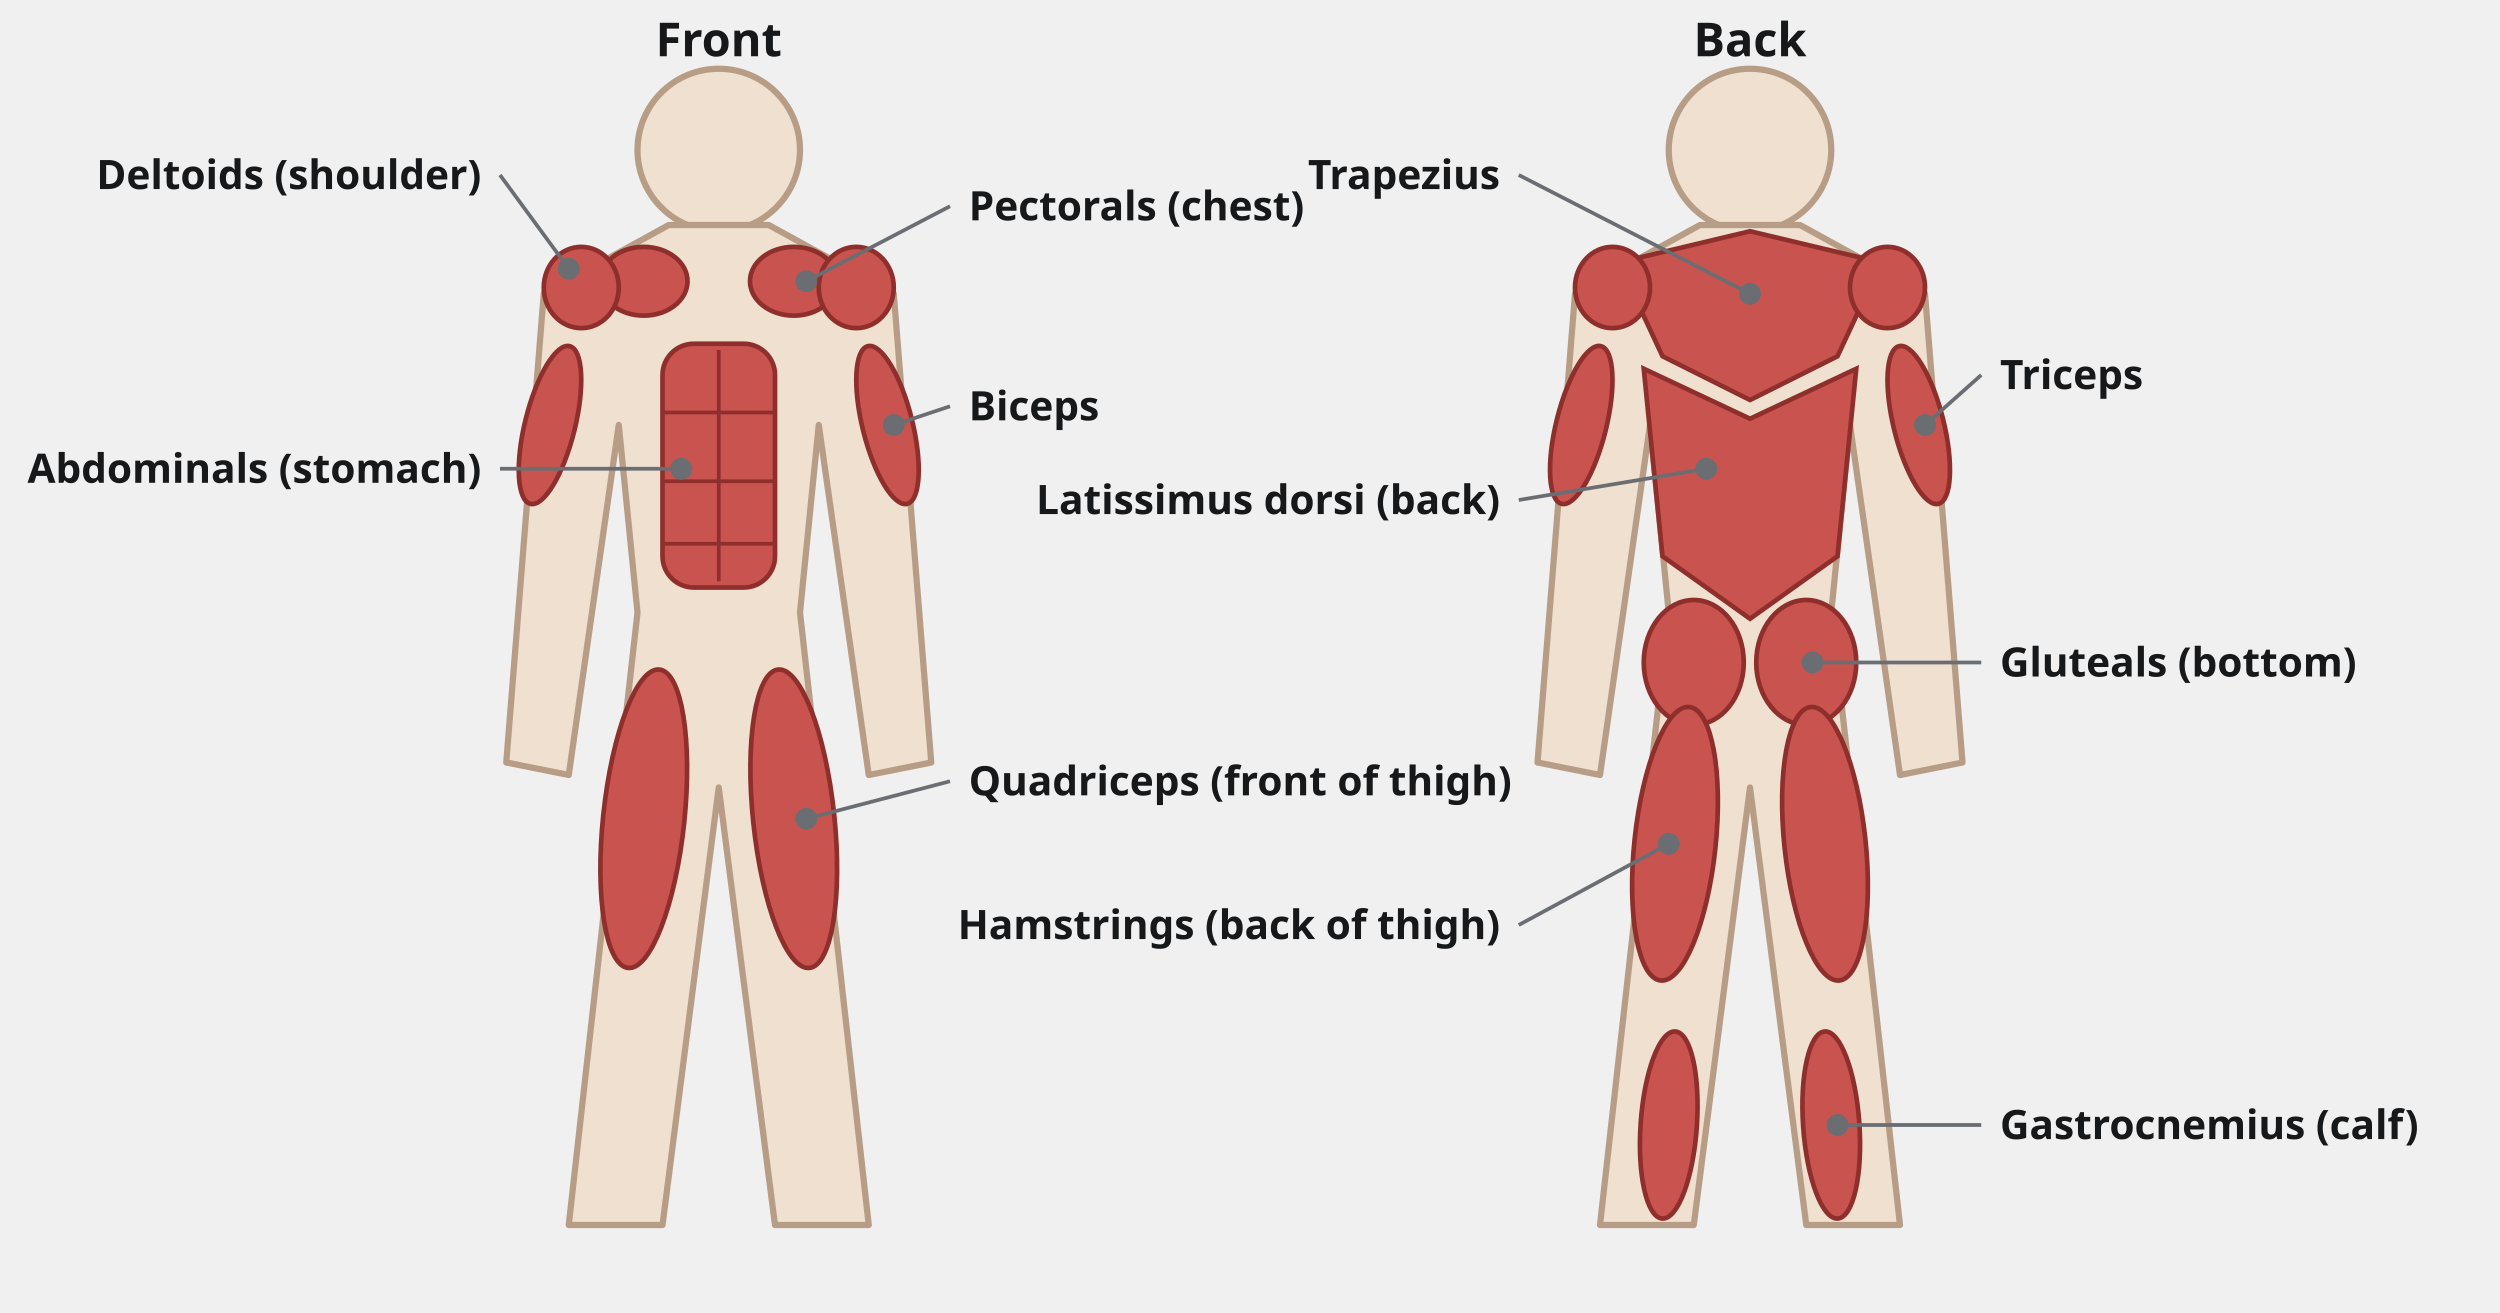
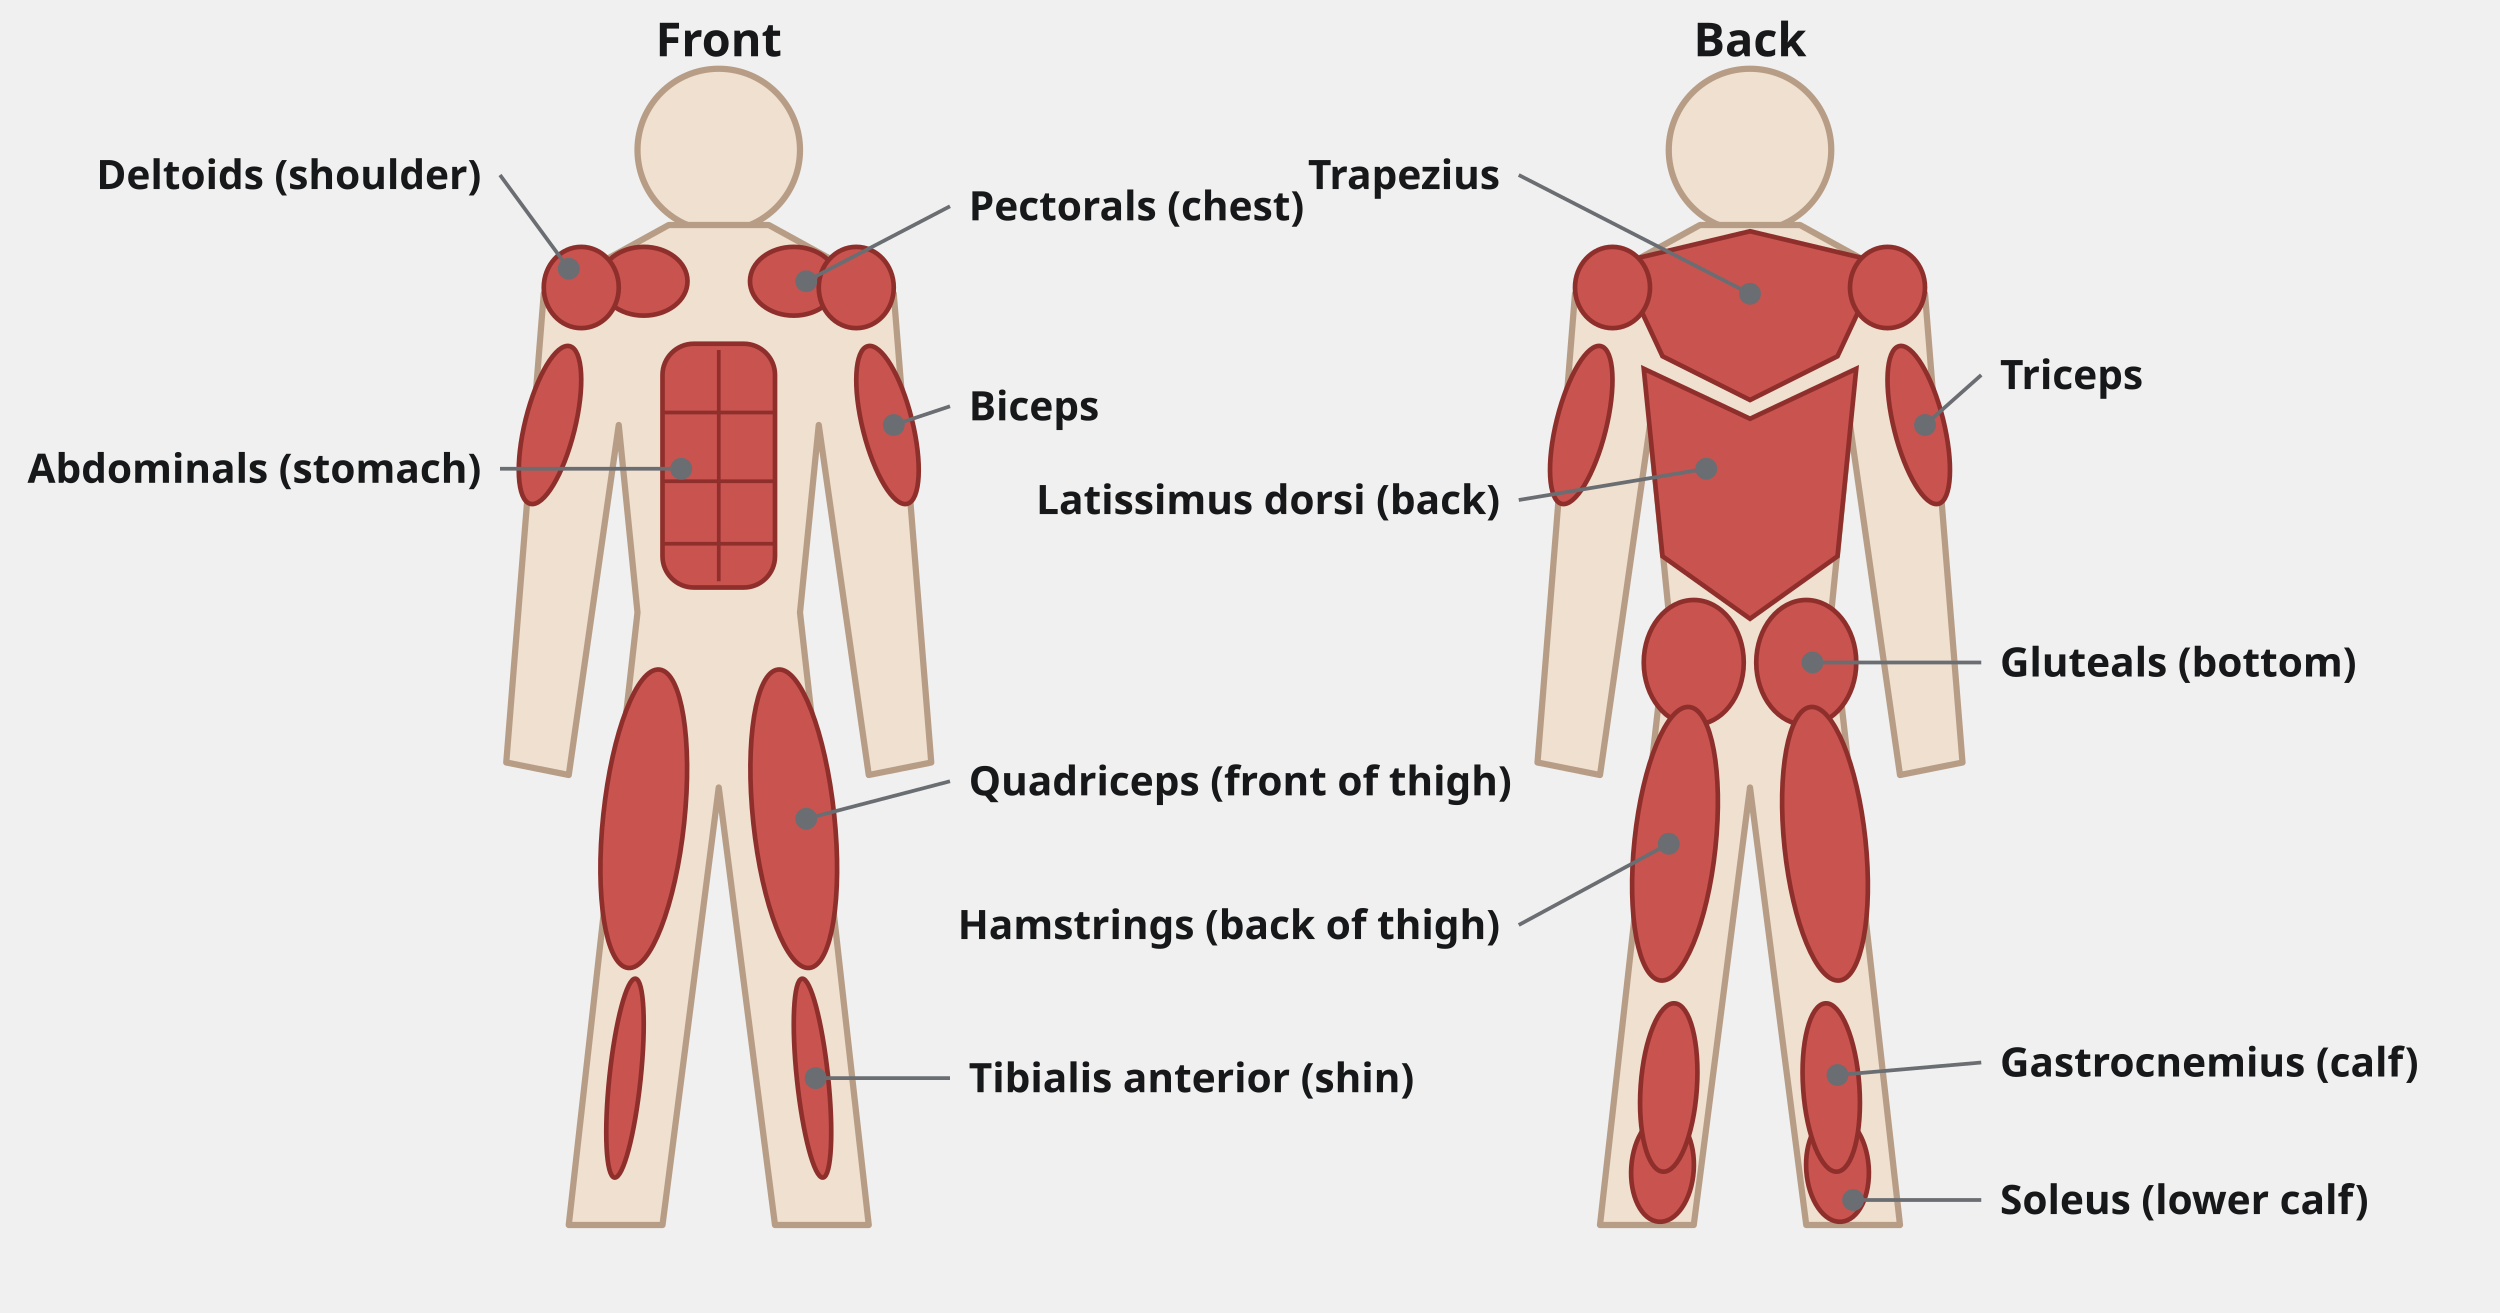
<svg xmlns="http://www.w3.org/2000/svg" viewBox="0 0 800 420" class="sci-fig " role="img">
  <style>
    text { font-family: Andika, 'Comic Sans MS', system-ui, sans-serif; font-size: 13px; fill: #17181a; }
    .title { font-size: 15px; font-weight: 700; }
    .cap { font-size: 12px; fill: #5c5f63; }
    .lbl .leader { stroke: #6a6d71; stroke-width: 1.2; fill: none; }
    .lbl .dot { fill: #6a6d71; }
    .lbl .name { font-weight: 700; }
    .lbl .letter { display: none; }
    .lbl .letter circle { fill: #17181a; }
    .lbl .letter text { fill: #fff; font-weight: 700; font-size: 12px; }
    .quiz .lbl .name { display: none; }
    .quiz .lbl .letter { display: block; }
    .lbl.ask .leader { stroke: #c0392b; stroke-width: 2.5; }
    .lbl.ask .dot { fill: #c0392b; r: 6; }
    .lbl.ask .letter circle { fill: #c0392b; }
  </style>
  <text x="230" y="18" text-anchor="middle" class="title">Front</text>
  <text x="560" y="18" text-anchor="middle" class="title">Back</text>
  <circle cx="230" cy="48" r="26" fill="#efe0d0" stroke="#b89d86" stroke-width="2" />
  <path d="M214 72 h32 l40 22 l12 150 l-20 4 l-16 -112 l-6 60 l22 196 h-30 l-18 -140 l-18 140 h-30 l22 -196 l-6 -60 l-16 112 l-20 -4 l12 -150Z" fill="#efe0d0" stroke="#b89d86" stroke-width="2" stroke-linejoin="round" />
  <ellipse cx="206" cy="90" rx="14" ry="11" fill="#c9534f" stroke="#8f2f2c" stroke-width="1.5" transform="rotate(0 206 90)" />
  <ellipse cx="254" cy="90" rx="14" ry="11" fill="#c9534f" stroke="#8f2f2c" stroke-width="1.5" transform="rotate(0 254 90)" />
  <ellipse cx="186" cy="92" rx="12" ry="13" fill="#c9534f" stroke="#8f2f2c" stroke-width="1.5" transform="rotate(0 186 92)" />
  <ellipse cx="274" cy="92" rx="12" ry="13" fill="#c9534f" stroke="#8f2f2c" stroke-width="1.5" transform="rotate(0 274 92)" />
  <ellipse cx="176" cy="136" rx="8" ry="26" fill="#c9534f" stroke="#8f2f2c" stroke-width="1.5" transform="rotate(14 176 136)" />
  <ellipse cx="284" cy="136" rx="8" ry="26" fill="#c9534f" stroke="#8f2f2c" stroke-width="1.5" transform="rotate(-14 284 136)" />
  <rect x="212" y="110" width="36" height="78" rx="10" fill="#c9534f" stroke="#8f2f2c" stroke-width="1.5" />
  <path d="M230 112 v74 M212 132 h36 M212 154 h36 M212 174 h36" stroke="#8f2f2c" stroke-width="1.2" fill="none" />
  <ellipse cx="206" cy="262" rx="13" ry="48" fill="#c9534f" stroke="#8f2f2c" stroke-width="1.5" transform="rotate(6 206 262)" />
  <ellipse cx="254" cy="262" rx="13" ry="48" fill="#c9534f" stroke="#8f2f2c" stroke-width="1.5" transform="rotate(-6 254 262)" />
+   <ellipse cx="200" cy="345" rx="5" ry="32" fill="#c9534f" stroke="#8f2f2c" stroke-width="1.5" transform="rotate(6 200 345)" />
+   <ellipse cx="260" cy="345" rx="5" ry="32" fill="#c9534f" stroke="#8f2f2c" stroke-width="1.5" transform="rotate(-6 260 345)" />
  <circle cx="560" cy="48" r="26" fill="#efe0d0" stroke="#b89d86" stroke-width="2" />
  <path d="M544 72 h32 l40 22 l12 150 l-20 4 l-16 -112 l-6 60 l22 196 h-30 l-18 -140 l-18 140 h-30 l22 -196 l-6 -60 l-16 112 l-20 -4 l12 -150Z" fill="#efe0d0" stroke="#b89d86" stroke-width="2" stroke-linejoin="round" />
  <path d="M518 84 l42 -10 l42 10 l-14 30 l-28 14 l-28 -14Z" fill="#c9534f" stroke="#8f2f2c" stroke-width="1.5" />
  <ellipse cx="516" cy="92" rx="12" ry="13" fill="#c9534f" stroke="#8f2f2c" stroke-width="1.5" transform="rotate(0 516 92)" />
  <ellipse cx="604" cy="92" rx="12" ry="13" fill="#c9534f" stroke="#8f2f2c" stroke-width="1.5" transform="rotate(0 604 92)" />
  <ellipse cx="506" cy="136" rx="8" ry="26" fill="#c9534f" stroke="#8f2f2c" stroke-width="1.5" transform="rotate(14 506 136)" />
  <ellipse cx="614" cy="136" rx="8" ry="26" fill="#c9534f" stroke="#8f2f2c" stroke-width="1.5" transform="rotate(-14 614 136)" />
  <path d="M526 118 l34 16 l34 -16 l-6 60 l-28 20 l-28 -20Z" fill="#c9534f" stroke="#8f2f2c" stroke-width="1.5" />
  <ellipse cx="542" cy="212" rx="16" ry="20" fill="#c9534f" stroke="#8f2f2c" stroke-width="1.5" transform="rotate(0 542 212)" />
  <ellipse cx="578" cy="212" rx="16" ry="20" fill="#c9534f" stroke="#8f2f2c" stroke-width="1.5" transform="rotate(0 578 212)" />
  <ellipse cx="536" cy="270" rx="13" ry="44" fill="#c9534f" stroke="#8f2f2c" stroke-width="1.5" transform="rotate(6 536 270)" />
  <ellipse cx="584" cy="270" rx="13" ry="44" fill="#c9534f" stroke="#8f2f2c" stroke-width="1.5" transform="rotate(-6 584 270)" />
-   <ellipse cx="534" cy="360" rx="9" ry="30" fill="#c9534f" stroke="#8f2f2c" stroke-width="1.5" transform="rotate(4 534 360)" />
-   <ellipse cx="586" cy="360" rx="9" ry="30" fill="#c9534f" stroke="#8f2f2c" stroke-width="1.5" transform="rotate(-4 586 360)" />
+   <ellipse cx="532" cy="374" rx="10" ry="17" fill="#c9534f" stroke="#8f2f2c" stroke-width="1.5" transform="rotate(4 532 374)" />
+   <ellipse cx="588" cy="374" rx="10" ry="17" fill="#c9534f" stroke="#8f2f2c" stroke-width="1.5" transform="rotate(-4 588 374)" />
+   <ellipse cx="534" cy="348" rx="9" ry="27" fill="#c9534f" stroke="#8f2f2c" stroke-width="1.5" transform="rotate(4 534 348)" />
+   <ellipse cx="586" cy="348" rx="9" ry="27" fill="#c9534f" stroke="#8f2f2c" stroke-width="1.5" transform="rotate(-4 586 348)" />
  <g class="lbl" data-part="deltoids">
    <line class="leader" x1="160" y1="56" x2="182" y2="86" />
    <circle class="dot" cx="182" cy="86" r="3.5" />
    <text class="name" x="154" y="60.5" text-anchor="end">Deltoids (shoulder)</text>
    <g class="letter">
      <circle cx="145" cy="56" r="9.5" />
      <text x="145" y="60.5" text-anchor="middle" />
    </g>
  </g>
  <g class="lbl" data-part="pectorals">
    <line class="leader" x1="304" y1="66" x2="258" y2="90" />
    <circle class="dot" cx="258" cy="90" r="3.5" />
    <text class="name" x="310" y="70.5" text-anchor="start">Pectorals (chest)</text>
    <g class="letter">
      <circle cx="319" cy="66" r="9.5" />
      <text x="319" y="70.5" text-anchor="middle" />
    </g>
  </g>
  <g class="lbl" data-part="biceps">
    <line class="leader" x1="304" y1="130" x2="286" y2="136" />
    <circle class="dot" cx="286" cy="136" r="3.5" />
    <text class="name" x="310" y="134.5" text-anchor="start">Biceps</text>
    <g class="letter">
      <circle cx="319" cy="130" r="9.5" />
      <text x="319" y="134.5" text-anchor="middle" />
    </g>
  </g>
  <g class="lbl" data-part="abdominals">
    <line class="leader" x1="160" y1="150" x2="218" y2="150" />
    <circle class="dot" cx="218" cy="150" r="3.5" />
    <text class="name" x="154" y="154.5" text-anchor="end">Abdominals (stomach)</text>
    <g class="letter">
      <circle cx="145" cy="150" r="9.5" />
      <text x="145" y="154.5" text-anchor="middle" />
    </g>
  </g>
  <g class="lbl" data-part="quadriceps">
    <line class="leader" x1="304" y1="250" x2="258" y2="262" />
    <circle class="dot" cx="258" cy="262" r="3.5" />
    <text class="name" x="310" y="254.5" text-anchor="start">Quadriceps (front of thigh)</text>
    <g class="letter">
      <circle cx="319" cy="250" r="9.5" />
      <text x="319" y="254.5" text-anchor="middle" />
    </g>
  </g>
  <g class="lbl" data-part="trapezius">
    <line class="leader" x1="486" y1="56" x2="560" y2="94" />
    <circle class="dot" cx="560" cy="94" r="3.5" />
    <text class="name" x="480" y="60.5" text-anchor="end">Trapezius</text>
    <g class="letter">
      <circle cx="471" cy="56" r="9.5" />
      <text x="471" y="60.5" text-anchor="middle" />
    </g>
  </g>
  <g class="lbl" data-part="triceps">
    <line class="leader" x1="634" y1="120" x2="616" y2="136" />
    <circle class="dot" cx="616" cy="136" r="3.5" />
    <text class="name" x="640" y="124.5" text-anchor="start">Triceps</text>
    <g class="letter">
      <circle cx="649" cy="120" r="9.5" />
      <text x="649" y="124.5" text-anchor="middle" />
    </g>
  </g>
  <g class="lbl" data-part="latissimus">
    <line class="leader" x1="486" y1="160" x2="546" y2="150" />
    <circle class="dot" cx="546" cy="150" r="3.5" />
    <text class="name" x="480" y="164.5" text-anchor="end">Latissimus dorsi (back)</text>
    <g class="letter">
      <circle cx="471" cy="160" r="9.5" />
      <text x="471" y="164.5" text-anchor="middle" />
    </g>
  </g>
  <g class="lbl" data-part="gluteals">
    <line class="leader" x1="634" y1="212" x2="580" y2="212" />
    <circle class="dot" cx="580" cy="212" r="3.5" />
    <text class="name" x="640" y="216.5" text-anchor="start">Gluteals (bottom)</text>
    <g class="letter">
      <circle cx="649" cy="212" r="9.5" />
      <text x="649" y="216.5" text-anchor="middle" />
    </g>
  </g>
  <g class="lbl" data-part="hamstrings">
    <line class="leader" x1="486" y1="296" x2="534" y2="270" />
    <circle class="dot" cx="534" cy="270" r="3.5" />
    <text class="name" x="480" y="300.5" text-anchor="end">Hamstrings (back of thigh)</text>
    <g class="letter">
      <circle cx="471" cy="296" r="9.5" />
      <text x="471" y="300.5" text-anchor="middle" />
    </g>
  </g>
+   <g class="lbl" data-part="tibialis">
+     <line class="leader" x1="304" y1="345" x2="261" y2="345" />
+     <circle class="dot" cx="261" cy="345" r="3.5" />
+     <text class="name" x="310" y="349.5" text-anchor="start">Tibialis anterior (shin)</text>
+     <g class="letter">
+       <circle cx="319" cy="345" r="9.5" />
+       <text x="319" y="349.5" text-anchor="middle" />
+     </g>
+   </g>
  <g class="lbl" data-part="gastrocnemius">
-     <line class="leader" x1="634" y1="360" x2="588" y2="360" />
-     <circle class="dot" cx="588" cy="360" r="3.5" />
-     <text class="name" x="640" y="364.5" text-anchor="start">Gastrocnemius (calf)</text>
+     <line class="leader" x1="634" y1="340" x2="588" y2="344" />
+     <circle class="dot" cx="588" cy="344" r="3.5" />
+     <text class="name" x="640" y="344.5" text-anchor="start">Gastrocnemius (calf)</text>
    <g class="letter">
-       <circle cx="649" cy="360" r="9.5" />
-       <text x="649" y="364.5" text-anchor="middle" />
+       <circle cx="649" cy="340" r="9.5" />
+       <text x="649" y="344.5" text-anchor="middle" />
+     </g>
+   </g>
+   <g class="lbl" data-part="soleus">
+     <line class="leader" x1="634" y1="384" x2="593" y2="384" />
+     <circle class="dot" cx="593" cy="384" r="3.5" />
+     <text class="name" x="640" y="388.5" text-anchor="start">Soleus (lower calf)</text>
+     <g class="letter">
+       <circle cx="649" cy="384" r="9.5" />
+       <text x="649" y="388.5" text-anchor="middle" />
    </g>
  </g>
</svg>
